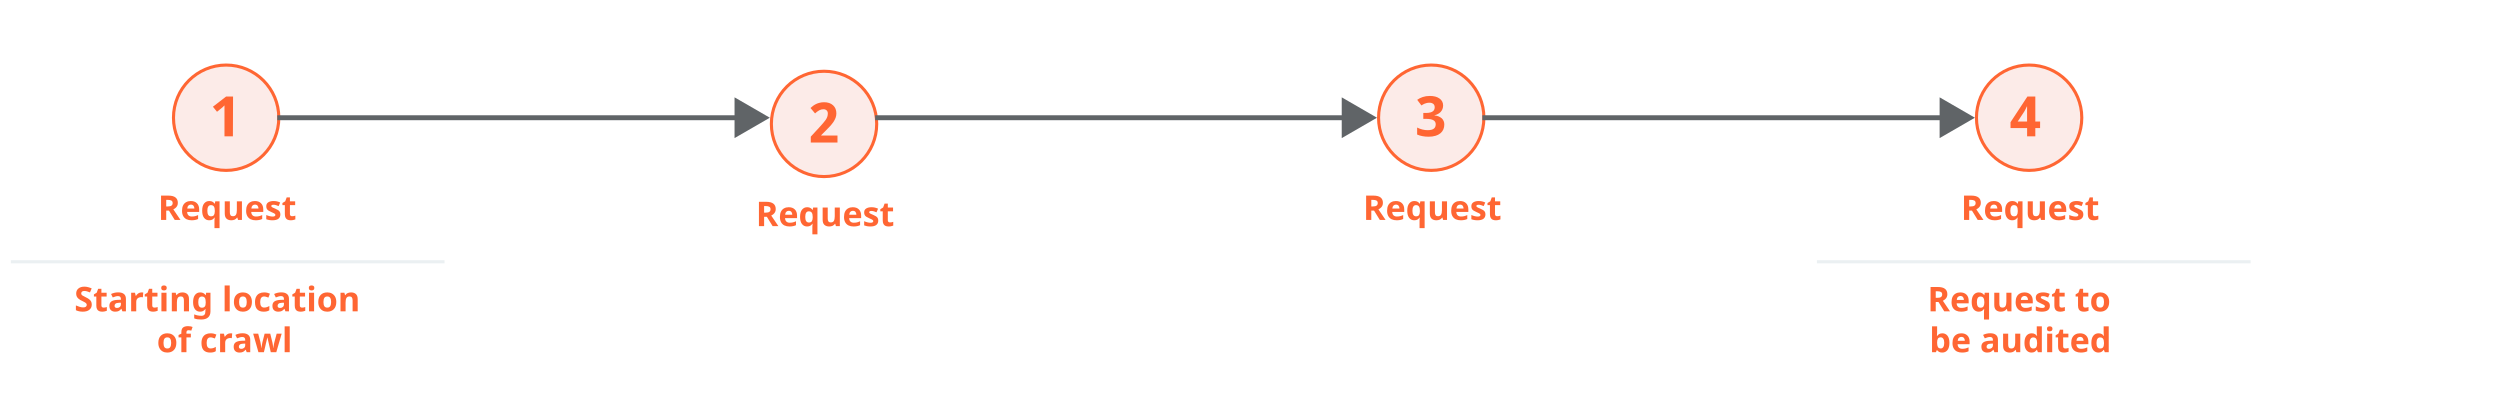
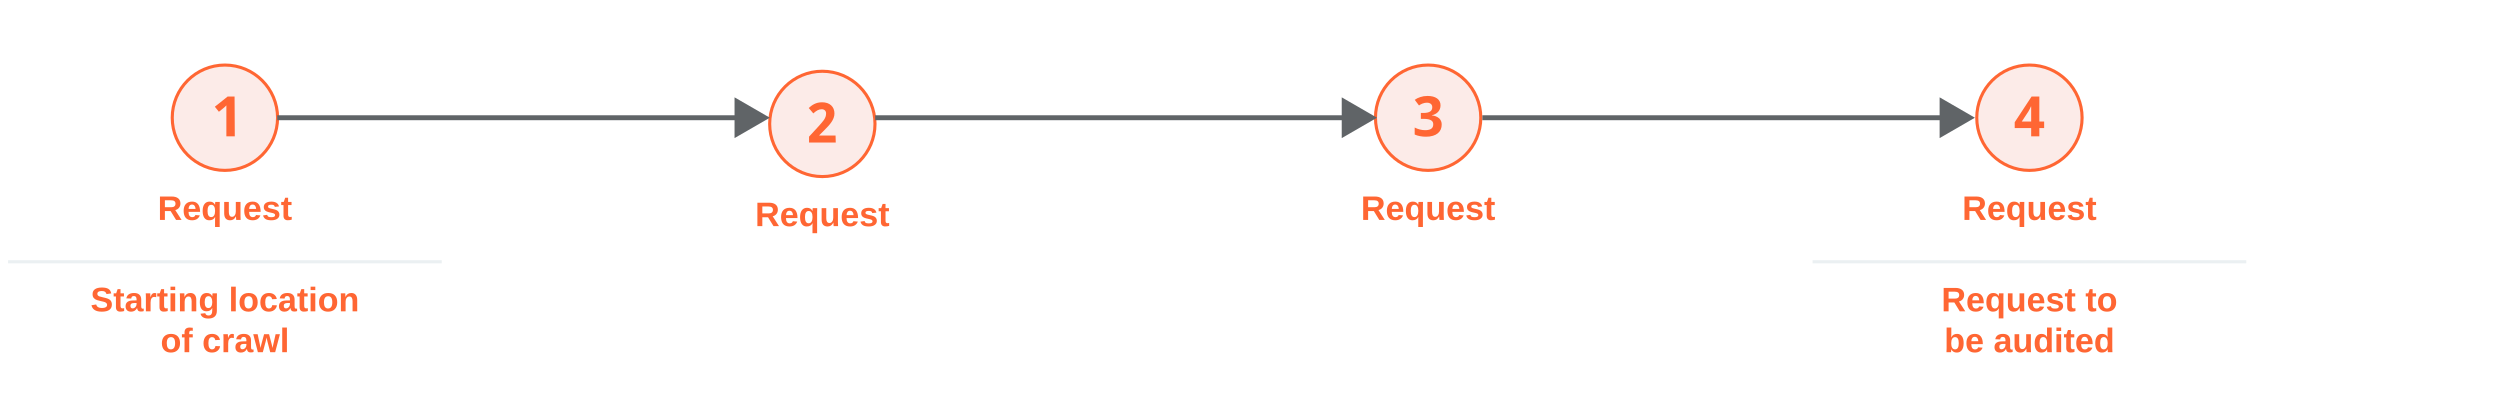
<svg xmlns="http://www.w3.org/2000/svg" width="807" height="135" viewBox="0 0 807 135">
-   <g>
-     <circle cx="73" cy="38" r="17" fill="#fcebe8" stroke="#f63" stroke-miterlimit="10" />
-     <path d="M75.18,44H72.46V36.56c0-.15,0-.33,0-.54s0-.44,0-.67,0-.47,0-.7,0-.45,0-.64l-.15.16-.24.23-.27.26-.28.23-1.47,1.19-1.32-1.63L73,31.15h2.23Z" fill="#f63" />
-     <circle cx="266" cy="40" r="17" fill="#fcebe8" stroke="#f63" stroke-miterlimit="10" />
-     <path d="M270.34,46h-8.62V44.11l3-3.26,1-1.13a10.64,10.64,0,0,0,.8-1,4.62,4.62,0,0,0,.52-1,3.25,3.25,0,0,0,.18-1.1,1.31,1.31,0,0,0-.39-1,1.49,1.49,0,0,0-1.05-.36,2.75,2.75,0,0,0-1.33.35,6.62,6.62,0,0,0-1.35,1l-1.47-1.75c.26-.24.53-.47.82-.69a6,6,0,0,1,.95-.58,5.69,5.69,0,0,1,1.14-.41A6.07,6.07,0,0,1,266,33a5,5,0,0,1,1.66.25,3.53,3.53,0,0,1,1.25.73,3.14,3.14,0,0,1,.8,1.13,4,4,0,0,1,.27,1.51,4.13,4.13,0,0,1-.26,1.44,7.15,7.15,0,0,1-.72,1.36,13.62,13.62,0,0,1-1.06,1.32c-.4.43-.83.87-1.29,1.33l-1.55,1.55v.12h5.24Z" fill="#f63" />
-     <circle cx="462" cy="38" r="17" fill="#fcebe8" stroke="#f63" stroke-miterlimit="10" />
-     <path d="M465.84,34a3.21,3.21,0,0,1-.21,1.2,3.12,3.12,0,0,1-.59.94,3.44,3.44,0,0,1-.88.66,4.38,4.38,0,0,1-1.1.41v.06a4,4,0,0,1,2.36.94,2.67,2.67,0,0,1,.8,2,4,4,0,0,1-.3,1.56,3.41,3.41,0,0,1-.94,1.24,4.29,4.29,0,0,1-1.58.82,7.45,7.45,0,0,1-2.24.3,10.09,10.09,0,0,1-2-.18,7.24,7.24,0,0,1-1.71-.52V41.17a6.45,6.45,0,0,0,.84.37l.87.27c.3.07.59.12.87.16a7.8,7.8,0,0,0,.8.05,4.47,4.47,0,0,0,1.26-.14,2,2,0,0,0,.8-.39,1.51,1.51,0,0,0,.43-.61,2.45,2.45,0,0,0,.13-.78,1.56,1.56,0,0,0-.17-.72,1.37,1.37,0,0,0-.53-.54,2.91,2.91,0,0,0-.95-.35,7.35,7.35,0,0,0-1.45-.12h-.91V36.46h.89a5.13,5.13,0,0,0,1.35-.15,2.29,2.29,0,0,0,.86-.39,1.42,1.42,0,0,0,.45-.59,1.87,1.87,0,0,0,.13-.71,1.37,1.37,0,0,0-.43-1.07,1.94,1.94,0,0,0-1.35-.39,3.21,3.21,0,0,0-.78.09,3.59,3.59,0,0,0-.68.21,3.78,3.78,0,0,0-.57.28c-.17.1-.33.2-.47.3l-1.37-1.81a5.72,5.72,0,0,1,.8-.5,7.53,7.53,0,0,1,.95-.4,8,8,0,0,1,1.1-.27,8.26,8.26,0,0,1,1.25-.09,7.09,7.09,0,0,1,1.73.2,4.17,4.17,0,0,1,1.33.6A2.63,2.63,0,0,1,465.84,34Z" fill="#f63" />
-     <circle cx="655" cy="38" r="17" fill="#fcebe8" stroke="#f63" stroke-miterlimit="10" />
-     <path d="M658.54,41.34H657V44h-2.65V41.34H649V39.45l5.45-8.3H657v8.08h1.55Zm-4.2-2.11V37.05c0-.08,0-.19,0-.33s0-.31,0-.49,0-.37,0-.56,0-.38,0-.56,0-.32,0-.46,0-.22,0-.28h-.08l-.36.78c-.13.27-.28.55-.45.83l-2.14,3.25Z" fill="#f63" />
-     <polygon points="89.5 38.79 237.11 38.79 237.11 44.58 248.5 38 237.11 31.42 237.11 37.21 89.5 37.21 89.5 38.79" fill="#606467" />
-     <polygon points="282.5 38.79 433.11 38.79 433.11 44.58 444.5 38 433.11 31.42 433.11 37.21 282.5 37.21 282.5 38.79" fill="#606467" />
-     <polygon points="478.5 38.79 626.11 38.79 626.11 44.58 637.5 38 626.11 31.42 626.11 37.21 478.5 37.21 478.5 38.79" fill="#606467" />
-     <text transform="translate(51 71)" font-size="11" fill="#f63" font-family="Verdana-Bold, Verdana" font-weight="700">Request</text>
-     <text transform="translate(24 100.5)" font-size="11" fill="#f63" font-family="Verdana-Bold, Verdana" font-weight="700">Starting location<tspan x="26.61" y="13.2">of crawl</tspan>
-     </text>
-     <text transform="translate(622.2 100.5)" font-size="11" fill="#f63" font-family="Verdana-Bold, Verdana" font-weight="700">Request to<tspan x="0.6" y="13.2">be audited</tspan>
-     </text>
-     <text transform="translate(244 73)" font-size="11" fill="#f63" font-family="Verdana-Bold, Verdana" font-weight="700">Request</text>
-     <text transform="translate(440 71)" font-size="11" fill="#f63" font-family="Verdana-Bold, Verdana" font-weight="700">Request</text>
-     <text transform="translate(633 71)" font-size="11" fill="#f63" font-family="Verdana-Bold, Verdana" font-weight="700">Request</text>
-     <line x1="586.5" y1="84.5" x2="726.5" y2="84.5" fill="none" stroke="#ebf0f2" stroke-miterlimit="10" />
-     <line x1="3.5" y1="84.5" x2="143.5" y2="84.5" fill="none" stroke="#ebf0f2" stroke-miterlimit="10" />
-   </g>
+   <circle cx="72.6" cy="38" r="17" fill="#fcebe8" stroke="#f63" stroke-miterlimit="10" />
+   <path d="M75.79,44H73.07V36.56c0-.15,0-.33,0-.54s0-.44,0-.67l0-.7c0-.24,0-.45,0-.64l-.15.16-.23.23-.28.26a2.76,2.76,0,0,1-.27.23l-1.48,1.19-1.31-1.63,4.14-3.3h2.23Z" fill="#f63" />
+   <circle cx="265.45" cy="40" r="17" fill="#fcebe8" stroke="#f63" stroke-miterlimit="10" />
+   <path d="M269.78,46h-8.62V44.11l3-3.26,1-1.13a12.54,12.54,0,0,0,.8-1,5.1,5.1,0,0,0,.52-1,3.25,3.25,0,0,0,.18-1.1,1.31,1.31,0,0,0-.39-1,1.49,1.49,0,0,0-1.05-.36,2.82,2.82,0,0,0-1.34.35,6.58,6.58,0,0,0-1.34,1l-1.48-1.75c.26-.24.54-.47.83-.69a5.74,5.74,0,0,1,2.09-1,6,6,0,0,1,1.4-.15,5,5,0,0,1,1.65.25,3.57,3.57,0,0,1,1.26.73,3.12,3.12,0,0,1,.79,1.13,3.83,3.83,0,0,1,.28,1.51,3.92,3.92,0,0,1-.27,1.44,6.17,6.17,0,0,1-.72,1.36,11.14,11.14,0,0,1-1.06,1.32c-.4.43-.83.87-1.28,1.33l-1.55,1.55v.12h5.24Z" fill="#f63" />
+   <circle cx="461" cy="38" r="17" fill="#fcebe8" stroke="#f63" stroke-miterlimit="10" />
+   <path d="M465,34a3.21,3.21,0,0,1-.21,1.2,3.12,3.12,0,0,1-.59.94,3.44,3.44,0,0,1-.88.66,4.38,4.38,0,0,1-1.1.41v.06a4,4,0,0,1,2.36.94,2.67,2.67,0,0,1,.8,2,4,4,0,0,1-.3,1.56,3.41,3.41,0,0,1-.94,1.24,4.29,4.29,0,0,1-1.58.82,7.45,7.45,0,0,1-2.24.3,10,10,0,0,1-1.95-.18,7.24,7.24,0,0,1-1.71-.52V41.17a6.45,6.45,0,0,0,.84.37q.43.15.87.27c.3.07.59.12.87.16a7.63,7.63,0,0,0,.8.05,4.47,4.47,0,0,0,1.26-.14,2,2,0,0,0,.8-.39,1.51,1.51,0,0,0,.43-.61,2.45,2.45,0,0,0,.12-.78,1.55,1.55,0,0,0-.16-.72,1.37,1.37,0,0,0-.53-.54,2.91,2.91,0,0,0-.95-.35,7.35,7.35,0,0,0-1.45-.12h-.91V36.46h.89a5.13,5.13,0,0,0,1.35-.15,2.29,2.29,0,0,0,.86-.39,1.42,1.42,0,0,0,.45-.59,1.87,1.87,0,0,0,.13-.71,1.37,1.37,0,0,0-.43-1.07,1.94,1.94,0,0,0-1.35-.39,3.21,3.21,0,0,0-.78.09,3.38,3.38,0,0,0-.68.21,3.78,3.78,0,0,0-.57.28c-.17.1-.33.2-.47.3l-1.37-1.81a5.72,5.72,0,0,1,.8-.5,7.53,7.53,0,0,1,1-.4,8,8,0,0,1,1.1-.27,8.26,8.26,0,0,1,1.25-.09,7.09,7.09,0,0,1,1.73.2,4.17,4.17,0,0,1,1.33.6A2.63,2.63,0,0,1,465,34Z" fill="#f63" />
+   <circle cx="655.1" cy="38" r="17" fill="#fcebe8" stroke="#f63" stroke-miterlimit="10" />
+   <path d="M659.85,41.34H658.3V44h-2.64V41.34h-5.31V39.45l5.45-8.3h2.5v8.08h1.55Zm-4.19-2.11V36.72c0-.15,0-.31,0-.49s0-.37,0-.56,0-.38,0-.56,0-.32,0-.46,0-.22,0-.28h-.08c-.11.24-.22.5-.36.78s-.28.55-.45.83l-2.14,3.25Z" fill="#f63" />
+   <polygon points="89.5 38.79 237.11 38.79 237.11 44.58 248.5 38 237.11 31.42 237.11 37.21 89.5 37.21 89.5 38.79" fill="#606467" />
+   <polygon points="282.5 38.79 433.11 38.79 433.11 44.58 444.5 38 433.11 31.42 433.11 37.21 282.5 37.21 282.5 38.79" fill="#606467" />
+   <polygon points="478.5 38.79 626.11 38.79 626.11 44.58 637.5 38 626.11 31.42 626.11 37.21 478.5 37.21 478.5 38.79" fill="#606467" />
+   <text transform="translate(50.9 71)" font-size="11" fill="#f63" font-family="Arial-BoldMT, Arial" font-weight="700">Request</text>
+   <text transform="translate(29.21 100.5)" font-size="11" fill="#f63" font-family="Arial-BoldMT, Arial" font-weight="700">Starting location<tspan x="22.61" y="13.2">of crawl</tspan>
+   </text>
+   <text transform="translate(626.68 100.5)" font-size="11" fill="#f63" font-family="Arial-BoldMT, Arial" font-weight="700">Request to<tspan x="0.92" y="13.2">be audited</tspan>
+   </text>
+   <text transform="translate(243.75 73)" font-size="11" fill="#f63" font-family="Arial-BoldMT, Arial" font-weight="700">Request</text>
+   <text transform="translate(439.3 71)" font-size="11" fill="#f63" font-family="Arial-BoldMT, Arial" font-weight="700">Request</text>
+   <text transform="translate(633.4 71)" font-size="11" fill="#f63" font-family="Arial-BoldMT, Arial" font-weight="700">Request</text>
+   <line x1="585.1" y1="84.5" x2="725.1" y2="84.5" fill="none" stroke="#ebf0f2" stroke-miterlimit="10" />
+   <line x1="2.6" y1="84.5" x2="142.6" y2="84.5" fill="none" stroke="#ebf0f2" stroke-miterlimit="10" />
</svg>
